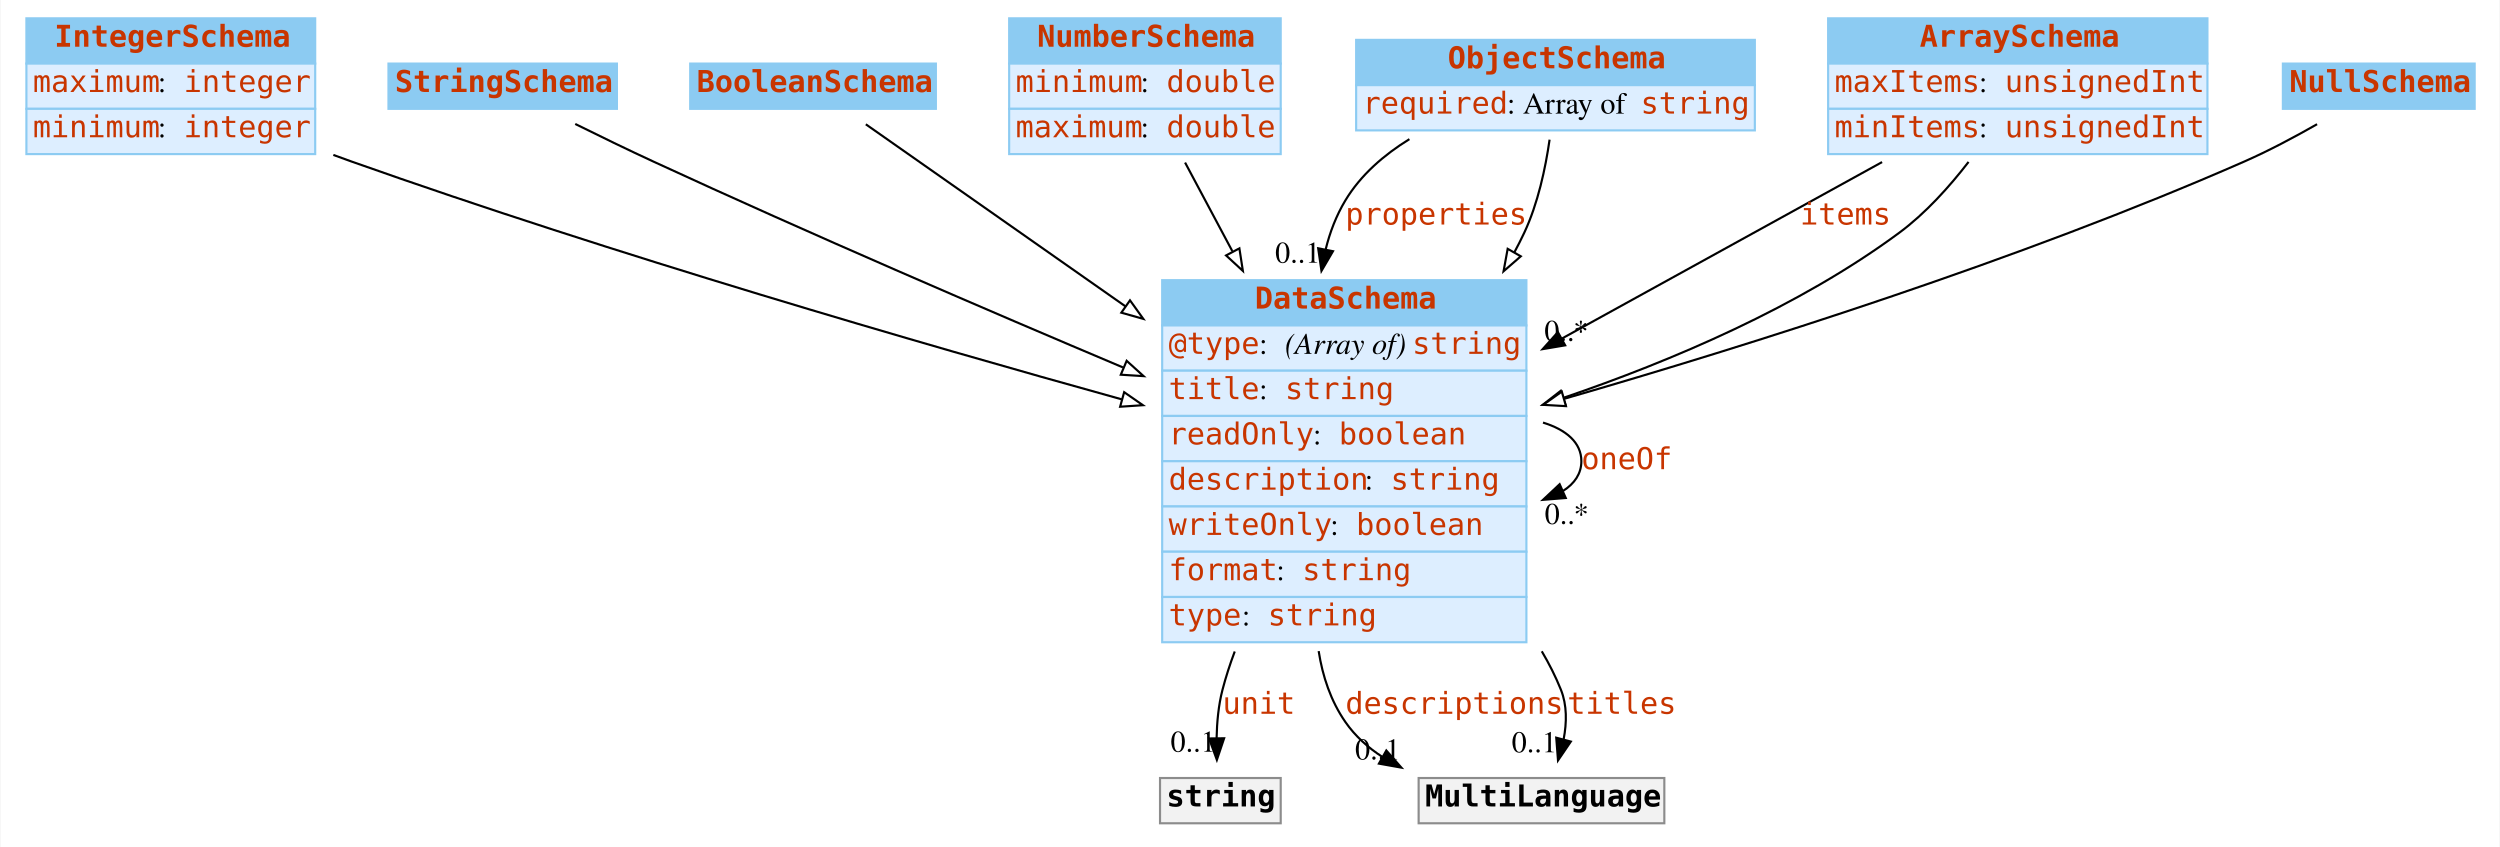
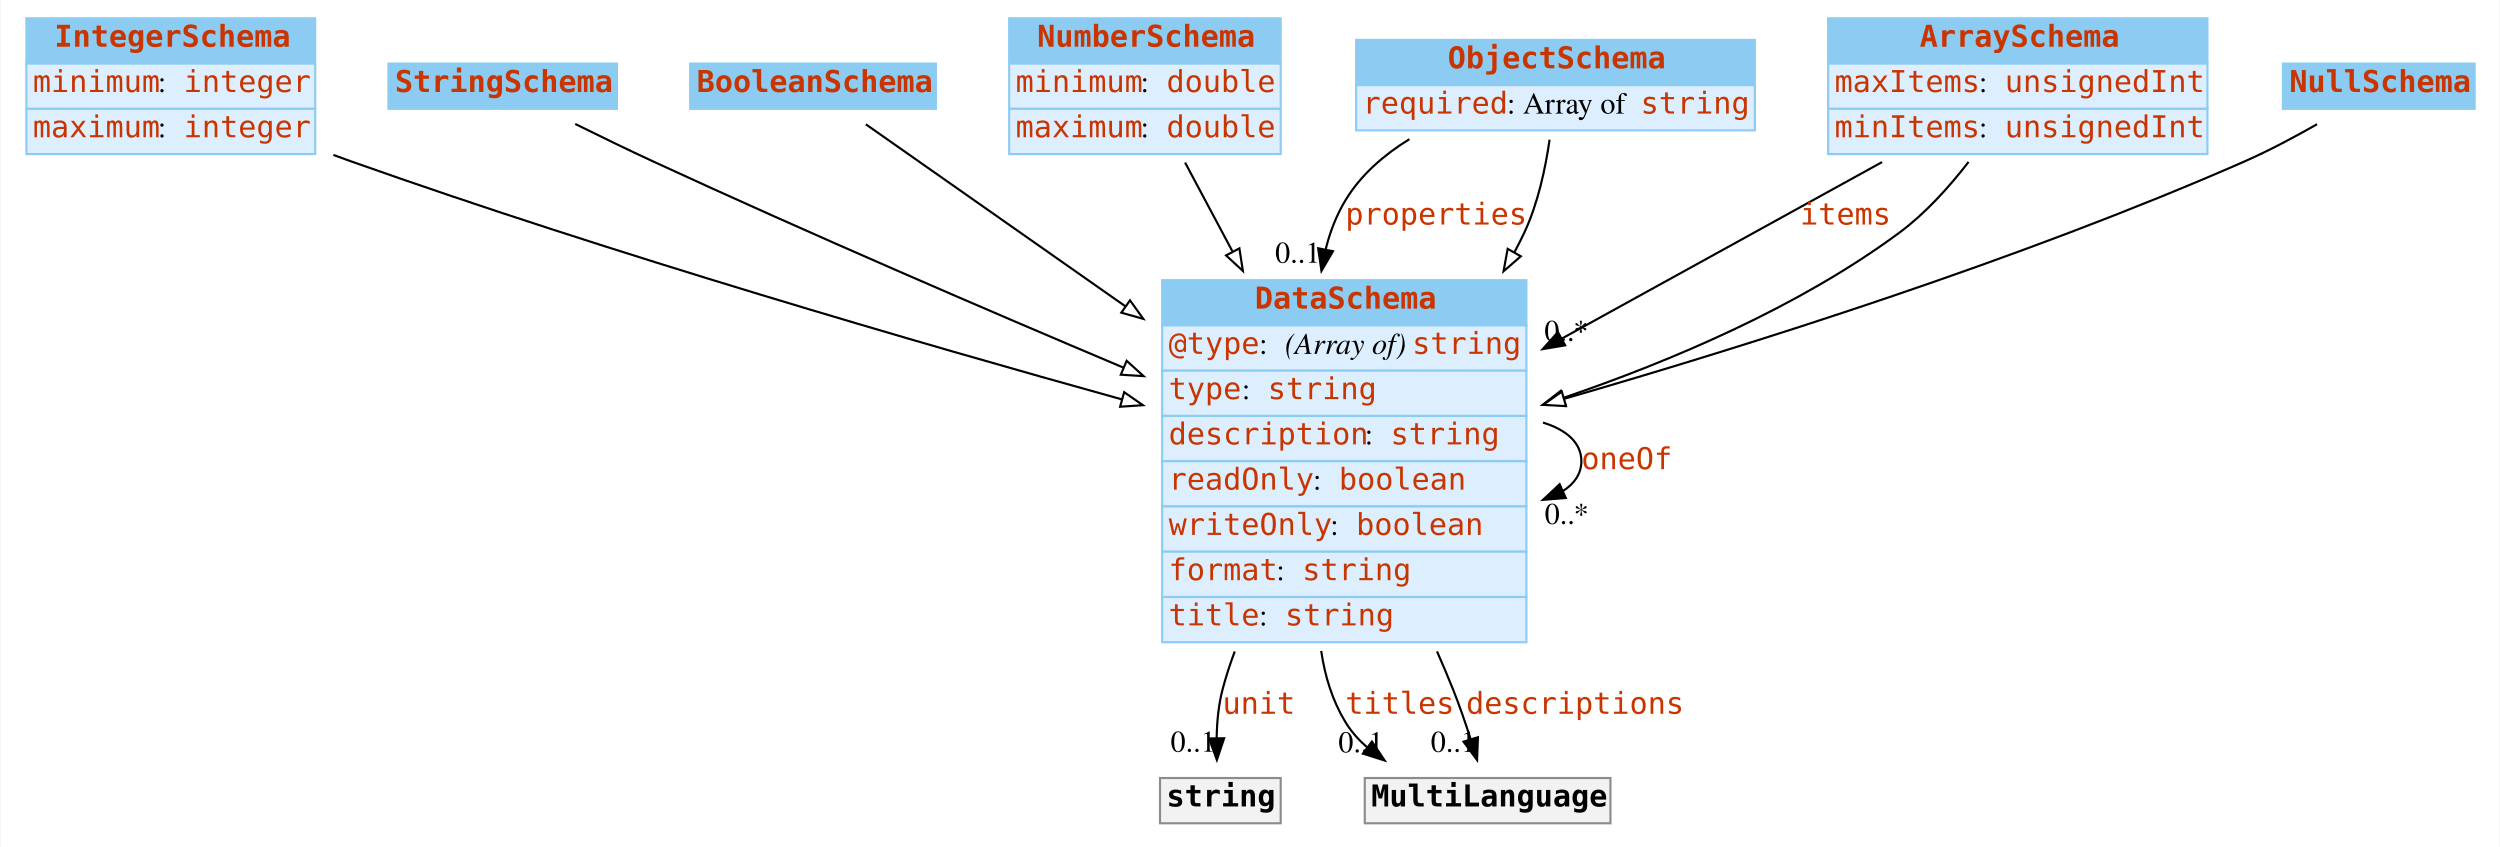
<svg xmlns="http://www.w3.org/2000/svg" width="1160pt" height="393pt" viewBox="0.00 0.00 1159.50 393.00">
  <g id="graph0" class="graph" transform="scale(1 1) rotate(0) translate(4 389)">
    <polygon fill="white" stroke="none" points="-4,4 -4,-389 1155.5,-389 1155.5,4 -4,4" />
    <g id="node1" class="node">
      <polygon fill="#8ccbf2" stroke="none" points="8,-359.5 8,-380.5 142,-380.5 142,-359.5 8,-359.5" />
      <polygon fill="none" stroke="#8ccbf2" points="8,-359.5 8,-380.5 142,-380.5 142,-359.5 8,-359.5" />
      <text text-anchor="start" x="21" y="-367.3" font-family="mono" font-weight="bold" font-size="14.00" fill="#c83500">IntegerSchema</text>
      <polygon fill="#ddeeff" stroke="none" points="8,-338.5 8,-359.5 142,-359.5 142,-338.5 8,-338.5" />
      <polygon fill="none" stroke="#8ccbf2" points="8,-338.5 8,-359.5 142,-359.5 142,-338.5 8,-338.5" />
-       <text text-anchor="start" x="11" y="-346.3" font-family="mono" font-size="14.00" fill="#c83500">maximum</text>
+       <text text-anchor="start" x="11" y="-346.3" font-family="mono" font-size="14.00" fill="#c83500">minimum</text>
      <text text-anchor="start" x="69" y="-346.3" font-family="Times,serif" font-size="14.00"> : </text>
      <text text-anchor="start" x="81" y="-346.3" font-family="mono" font-size="14.00" fill="#c83500">integer</text>
      <polygon fill="#ddeeff" stroke="none" points="8,-317.5 8,-338.5 142,-338.5 142,-317.5 8,-317.5" />
      <polygon fill="none" stroke="#8ccbf2" points="8,-317.5 8,-338.5 142,-338.5 142,-317.5 8,-317.5" />
-       <text text-anchor="start" x="11" y="-325.3" font-family="mono" font-size="14.00" fill="#c83500">minimum</text>
+       <text text-anchor="start" x="11" y="-325.3" font-family="mono" font-size="14.00" fill="#c83500">maximum</text>
      <text text-anchor="start" x="69" y="-325.3" font-family="Times,serif" font-size="14.00"> : </text>
      <text text-anchor="start" x="81" y="-325.3" font-family="mono" font-size="14.00" fill="#c83500">integer</text>
    </g>
    <g id="node8" class="node">
      <polygon fill="#8ccbf2" stroke="none" points="535,-238 535,-259 704,-259 704,-238 535,-238" />
      <polygon fill="none" stroke="#8ccbf2" points="535,-238 535,-259 704,-259 704,-238 535,-238" />
      <text text-anchor="start" x="578" y="-245.8" font-family="mono" font-weight="bold" font-size="14.00" fill="#c83500">DataSchema</text>
      <polygon fill="#ddeeff" stroke="none" points="535,-217 535,-238 704,-238 704,-217 535,-217" />
      <polygon fill="none" stroke="#8ccbf2" points="535,-217 535,-238 704,-238 704,-217 535,-217" />
      <text text-anchor="start" x="538" y="-224.8" font-family="mono" font-size="14.00" fill="#c83500">@type</text>
      <text text-anchor="start" x="580" y="-224.8" font-family="Times,serif" font-size="14.00"> : </text>
      <text text-anchor="start" x="592" y="-224.8" font-family="Times,serif" font-style="italic" font-size="14.00">(Array of) </text>
      <text text-anchor="start" x="651" y="-224.8" font-family="mono" font-size="14.00" fill="#c83500">string</text>
      <polygon fill="#ddeeff" stroke="none" points="535,-196 535,-217 704,-217 704,-196 535,-196" />
      <polygon fill="none" stroke="#8ccbf2" points="535,-196 535,-217 704,-217 704,-196 535,-196" />
-       <text text-anchor="start" x="538" y="-203.8" font-family="mono" font-size="14.00" fill="#c83500">title</text>
-       <text text-anchor="start" x="580" y="-203.8" font-family="Times,serif" font-size="14.00"> : </text>
-       <text text-anchor="start" x="592" y="-203.8" font-family="mono" font-size="14.00" fill="#c83500">string</text>
+       <text text-anchor="start" x="538" y="-203.8" font-family="mono" font-size="14.00" fill="#c83500">type</text>
+       <text text-anchor="start" x="572" y="-203.8" font-family="Times,serif" font-size="14.00"> : </text>
+       <text text-anchor="start" x="584" y="-203.8" font-family="mono" font-size="14.00" fill="#c83500">string</text>
      <polygon fill="#ddeeff" stroke="none" points="535,-175 535,-196 704,-196 704,-175 535,-175" />
      <polygon fill="none" stroke="#8ccbf2" points="535,-175 535,-196 704,-196 704,-175 535,-175" />
-       <text text-anchor="start" x="538" y="-182.8" font-family="mono" font-size="14.00" fill="#c83500">readOnly</text>
-       <text text-anchor="start" x="605" y="-182.8" font-family="Times,serif" font-size="14.00"> : </text>
-       <text text-anchor="start" x="617" y="-182.8" font-family="mono" font-size="14.00" fill="#c83500">boolean</text>
+       <text text-anchor="start" x="538" y="-182.8" font-family="mono" font-size="14.00" fill="#c83500">description</text>
+       <text text-anchor="start" x="629" y="-182.8" font-family="Times,serif" font-size="14.00"> : </text>
+       <text text-anchor="start" x="641" y="-182.8" font-family="mono" font-size="14.00" fill="#c83500">string</text>
      <polygon fill="#ddeeff" stroke="none" points="535,-154 535,-175 704,-175 704,-154 535,-154" />
      <polygon fill="none" stroke="#8ccbf2" points="535,-154 535,-175 704,-175 704,-154 535,-154" />
-       <text text-anchor="start" x="538" y="-161.8" font-family="mono" font-size="14.00" fill="#c83500">description</text>
-       <text text-anchor="start" x="629" y="-161.8" font-family="Times,serif" font-size="14.00"> : </text>
-       <text text-anchor="start" x="641" y="-161.8" font-family="mono" font-size="14.00" fill="#c83500">string</text>
+       <text text-anchor="start" x="538" y="-161.8" font-family="mono" font-size="14.00" fill="#c83500">readOnly</text>
+       <text text-anchor="start" x="605" y="-161.8" font-family="Times,serif" font-size="14.00"> : </text>
+       <text text-anchor="start" x="617" y="-161.8" font-family="mono" font-size="14.00" fill="#c83500">boolean</text>
      <polygon fill="#ddeeff" stroke="none" points="535,-133 535,-154 704,-154 704,-133 535,-133" />
      <polygon fill="none" stroke="#8ccbf2" points="535,-133 535,-154 704,-154 704,-133 535,-133" />
      <text text-anchor="start" x="538" y="-140.8" font-family="mono" font-size="14.00" fill="#c83500">writeOnly</text>
      <text text-anchor="start" x="613" y="-140.8" font-family="Times,serif" font-size="14.00"> : </text>
      <text text-anchor="start" x="625" y="-140.8" font-family="mono" font-size="14.00" fill="#c83500">boolean</text>
      <polygon fill="#ddeeff" stroke="none" points="535,-112 535,-133 704,-133 704,-112 535,-112" />
      <polygon fill="none" stroke="#8ccbf2" points="535,-112 535,-133 704,-133 704,-112 535,-112" />
      <text text-anchor="start" x="538" y="-119.8" font-family="mono" font-size="14.00" fill="#c83500">format</text>
      <text text-anchor="start" x="588" y="-119.8" font-family="Times,serif" font-size="14.00"> : </text>
      <text text-anchor="start" x="600" y="-119.8" font-family="mono" font-size="14.00" fill="#c83500">string</text>
      <polygon fill="#ddeeff" stroke="none" points="535,-91 535,-112 704,-112 704,-91 535,-91" />
      <polygon fill="none" stroke="#8ccbf2" points="535,-91 535,-112 704,-112 704,-91 535,-91" />
-       <text text-anchor="start" x="538" y="-98.8" font-family="mono" font-size="14.00" fill="#c83500">type</text>
-       <text text-anchor="start" x="572" y="-98.8" font-family="Times,serif" font-size="14.00"> : </text>
-       <text text-anchor="start" x="584" y="-98.8" font-family="mono" font-size="14.00" fill="#c83500">string</text>
+       <text text-anchor="start" x="538" y="-98.8" font-family="mono" font-size="14.00" fill="#c83500">title</text>
+       <text text-anchor="start" x="580" y="-98.8" font-family="Times,serif" font-size="14.00"> : </text>
+       <text text-anchor="start" x="592" y="-98.8" font-family="mono" font-size="14.00" fill="#c83500">string</text>
    </g>
    <g id="edge12" class="edge">
      <path fill="none" stroke="black" d="M150.421,-317.115C153.31,-316.043 156.177,-315.001 159,-314 280.254,-271.029 422.44,-229.727 516.283,-203.692" />
      <polygon fill="white" stroke="black" points="517.357,-207.026 526.061,-200.986 515.49,-200.28 517.357,-207.026" />
    </g>
    <g id="node2" class="node">
      <polygon fill="#8ccbf2" stroke="none" points="176,-338.5 176,-359.5 282,-359.5 282,-338.5 176,-338.5" />
      <polygon fill="none" stroke="#8ccbf2" points="176,-338.5 176,-359.5 282,-359.5 282,-338.5 176,-338.5" />
      <text text-anchor="start" x="179" y="-346.3" font-family="mono" font-weight="bold" font-size="14.00" fill="#c83500">StringSchema</text>
    </g>
    <g id="edge8" class="edge">
      <path fill="none" stroke="black" d="M262.658,-331.481C274.129,-325.796 287.068,-319.509 299,-314 371.232,-280.651 453.692,-245.15 516.812,-218.508" />
      <polygon fill="white" stroke="black" points="518.521,-221.586 526.376,-214.477 515.802,-215.136 518.521,-221.586" />
    </g>
    <g id="node3" class="node">
      <polygon fill="#8ccbf2" stroke="none" points="316,-338.5 316,-359.5 430,-359.5 430,-338.5 316,-338.5" />
      <polygon fill="none" stroke="#8ccbf2" points="316,-338.5 316,-359.5 430,-359.5 430,-338.5 316,-338.5" />
      <text text-anchor="start" x="319" y="-346.3" font-family="mono" font-weight="bold" font-size="14.00" fill="#c83500">BooleanSchema</text>
    </g>
    <g id="edge11" class="edge">
      <path fill="none" stroke="black" d="M397.487,-331.329C425.688,-311.554 473.83,-277.796 518.043,-246.793" />
      <polygon fill="white" stroke="black" points="520.069,-249.647 526.247,-241.04 516.05,-243.916 520.069,-249.647" />
    </g>
    <g id="node4" class="node">
      <polygon fill="#8ccbf2" stroke="none" points="464,-359.5 464,-380.5 590,-380.5 590,-359.5 464,-359.5" />
      <polygon fill="none" stroke="#8ccbf2" points="464,-359.5 464,-380.5 590,-380.5 590,-359.5 464,-359.5" />
      <text text-anchor="start" x="477" y="-367.3" font-family="mono" font-weight="bold" font-size="14.00" fill="#c83500">NumberSchema</text>
      <polygon fill="#ddeeff" stroke="none" points="464,-338.5 464,-359.5 590,-359.5 590,-338.5 464,-338.5" />
      <polygon fill="none" stroke="#8ccbf2" points="464,-338.5 464,-359.5 590,-359.5 590,-338.5 464,-338.5" />
      <text text-anchor="start" x="467" y="-346.3" font-family="mono" font-size="14.00" fill="#c83500">minimum</text>
      <text text-anchor="start" x="525" y="-346.3" font-family="Times,serif" font-size="14.00"> : </text>
      <text text-anchor="start" x="537" y="-346.3" font-family="mono" font-size="14.00" fill="#c83500">double</text>
      <polygon fill="#ddeeff" stroke="none" points="464,-317.5 464,-338.5 590,-338.5 590,-317.5 464,-317.5" />
      <polygon fill="none" stroke="#8ccbf2" points="464,-317.5 464,-338.5 590,-338.5 590,-317.5 464,-317.5" />
      <text text-anchor="start" x="467" y="-325.3" font-family="mono" font-size="14.00" fill="#c83500">maximum</text>
      <text text-anchor="start" x="525" y="-325.3" font-family="Times,serif" font-size="14.00"> : </text>
      <text text-anchor="start" x="537" y="-325.3" font-family="mono" font-size="14.00" fill="#c83500">double</text>
    </g>
    <g id="edge9" class="edge">
      <path fill="none" stroke="black" d="M545.618,-313.592C552.096,-301.445 559.714,-287.161 567.546,-272.476" />
      <polygon fill="white" stroke="black" points="570.824,-273.767 572.442,-263.296 564.648,-270.473 570.824,-273.767" />
    </g>
    <g id="node5" class="node">
      <polygon fill="#8ccbf2" stroke="none" points="625,-349.5 625,-370.5 810,-370.5 810,-349.5 625,-349.5" />
      <polygon fill="none" stroke="#8ccbf2" points="625,-349.5 625,-370.5 810,-370.5 810,-349.5 625,-349.5" />
      <text text-anchor="start" x="667.5" y="-357.3" font-family="mono" font-weight="bold" font-size="14.00" fill="#c83500">ObjectSchema</text>
      <polygon fill="#ddeeff" stroke="none" points="625,-328.5 625,-349.5 810,-349.5 810,-328.5 625,-328.5" />
      <polygon fill="none" stroke="#8ccbf2" points="625,-328.5 625,-349.5 810,-349.5 810,-328.5 625,-328.5" />
      <text text-anchor="start" x="628" y="-336.3" font-family="mono" font-size="14.00" fill="#c83500">required</text>
      <text text-anchor="start" x="695" y="-336.3" font-family="Times,serif" font-size="14.00"> : Array of </text>
      <text text-anchor="start" x="757" y="-336.3" font-family="mono" font-size="14.00" fill="#c83500">string</text>
    </g>
    <g id="edge1" class="edge">
      <path fill="none" stroke="black" d="M649.716,-324.433C637.888,-317.136 627.106,-307.814 620,-296 615.763,-288.956 612.808,-281.232 610.841,-273.206" />
      <polygon fill="black" stroke="black" points="614.257,-272.439 608.912,-263.291 607.386,-273.776 614.257,-272.439" />
      <text text-anchor="start" x="620" y="-284.8" font-family="mono" font-size="14.00" fill="#c83500">properties</text>
      <text text-anchor="middle" x="597.912" y="-267.091" font-family="Times,serif" font-size="14.00">0..1</text>
    </g>
    <g id="edge7" class="edge">
      <path fill="none" stroke="black" d="M714.756,-324.198C712.854,-310.948 709.367,-294.538 703,-281 701.584,-277.99 700.066,-274.989 698.46,-272.007" />
      <polygon fill="white" stroke="black" points="701.39,-270.079 693.4,-263.122 695.308,-273.543 701.39,-270.079" />
    </g>
    <g id="node6" class="node">
      <polygon fill="#8ccbf2" stroke="none" points="844,-359.5 844,-380.5 1020,-380.5 1020,-359.5 844,-359.5" />
      <polygon fill="none" stroke="#8ccbf2" points="844,-359.5 844,-380.5 1020,-380.5 1020,-359.5 844,-359.5" />
      <text text-anchor="start" x="886.5" y="-367.3" font-family="mono" font-weight="bold" font-size="14.00" fill="#c83500">ArraySchema</text>
      <polygon fill="#ddeeff" stroke="none" points="844,-338.5 844,-359.5 1020,-359.5 1020,-338.5 844,-338.5" />
      <polygon fill="none" stroke="#8ccbf2" points="844,-338.5 844,-359.5 1020,-359.5 1020,-338.5 844,-338.5" />
      <text text-anchor="start" x="847" y="-346.3" font-family="mono" font-size="14.00" fill="#c83500">maxItems</text>
      <text text-anchor="start" x="914" y="-346.3" font-family="Times,serif" font-size="14.00"> : </text>
      <text text-anchor="start" x="926" y="-346.3" font-family="mono" font-size="14.00" fill="#c83500">unsignedInt</text>
      <polygon fill="#ddeeff" stroke="none" points="844,-317.5 844,-338.5 1020,-338.5 1020,-317.5 844,-317.5" />
      <polygon fill="none" stroke="#8ccbf2" points="844,-317.5 844,-338.5 1020,-338.5 1020,-317.5 844,-317.5" />
      <text text-anchor="start" x="847" y="-325.3" font-family="mono" font-size="14.00" fill="#c83500">minItems</text>
      <text text-anchor="start" x="914" y="-325.3" font-family="Times,serif" font-size="14.00"> : </text>
      <text text-anchor="start" x="926" y="-325.3" font-family="mono" font-size="14.00" fill="#c83500">unsignedInt</text>
    </g>
    <g id="edge2" class="edge">
      <path fill="none" stroke="black" d="M869.036,-313.8C826.518,-290.367 769.45,-258.916 720.57,-231.977" />
      <polygon fill="black" stroke="black" points="721.991,-228.764 711.543,-227.002 718.612,-234.894 721.991,-228.764" />
      <text text-anchor="start" x="831" y="-284.8" font-family="mono" font-size="14.00" fill="#c83500">items</text>
      <text text-anchor="middle" x="722.543" y="-230.802" font-family="Times,serif" font-size="14.00">0..*</text>
    </g>
    <g id="edge13" class="edge">
      <path fill="none" stroke="black" d="M909.16,-313.866C900.205,-302.254 889.154,-289.989 877,-281 830.52,-246.624 771.189,-221.457 721.145,-204.394" />
      <polygon fill="white" stroke="black" points="722.185,-201.051 711.591,-201.195 719.962,-207.689 722.185,-201.051" />
    </g>
    <g id="node7" class="node">
      <polygon fill="#8ccbf2" stroke="none" points="1055,-338.5 1055,-359.5 1144,-359.5 1144,-338.5 1055,-338.5" />
      <polygon fill="none" stroke="#8ccbf2" points="1055,-338.5 1055,-359.5 1144,-359.5 1144,-338.5 1055,-338.5" />
      <text text-anchor="start" x="1058" y="-346.3" font-family="mono" font-weight="bold" font-size="14.00" fill="#c83500">NullSchema</text>
    </g>
    <g id="edge10" class="edge">
      <path fill="none" stroke="black" d="M1070.87,-331.369C1060.45,-325.421 1048.39,-318.997 1037,-314 932.378,-268.113 807.41,-228.761 721.532,-203.958" />
      <polygon fill="white" stroke="black" points="722.358,-200.554 711.78,-201.155 720.425,-207.281 722.358,-200.554" />
    </g>
-     <g id="edge6" class="edge">
+     <g id="edge3" class="edge">
      <path fill="none" stroke="black" d="M711.701,-192.923C722.485,-189.615 729.5,-183.641 729.5,-175 729.5,-169.195 726.333,-164.593 720.984,-161.195" />
      <polygon fill="black" stroke="black" points="722.262,-157.933 711.701,-157.077 719.424,-164.331 722.262,-157.933" />
      <text text-anchor="start" x="729.5" y="-171.3" font-family="mono" font-size="14.00" fill="#c83500">oneOf</text>
      <text text-anchor="middle" x="722.701" y="-145.877" font-family="Times,serif" font-size="14.00">0..*</text>
    </g>
    <g id="node9" class="node">
      <polygon fill="#f2f2f2" stroke="none" points="534,-7 534,-28 590,-28 590,-7 534,-7" />
      <polygon fill="none" stroke="#8c8c8c" points="534,-7 534,-28 590,-28 590,-7 534,-7" />
      <text text-anchor="start" x="537" y="-14.8" font-family="mono" font-weight="bold" font-size="14.00">string</text>
    </g>
-     <g id="edge3" class="edge">
+     <g id="edge4" class="edge">
      <path fill="none" stroke="black" d="M568.67,-86.712C566.464,-80.83 564.537,-74.898 563,-69 561.125,-61.805 560.392,-53.828 560.248,-46.398" />
      <polygon fill="black" stroke="black" points="563.747,-46.441 560.377,-36.396 556.748,-46.35 563.747,-46.441" />
      <text text-anchor="start" x="563" y="-57.8" font-family="mono" font-size="14.00" fill="#c83500">unit</text>
      <text text-anchor="middle" x="549.377" y="-40.196" font-family="Times,serif" font-size="14.00">0..1</text>
    </g>
    <g id="node10" class="node">
-       <polygon fill="#f2f2f2" stroke="none" points="654,-7 654,-28 768,-28 768,-7 654,-7" />
-       <polygon fill="none" stroke="#8c8c8c" points="654,-7 654,-28 768,-28 768,-7 654,-7" />
-       <text text-anchor="start" x="657" y="-14.8" font-family="mono" font-weight="bold" font-size="14.00">MultiLanguage</text>
-     </g>
-     <g id="edge4" class="edge">
-       <path fill="none" stroke="black" d="M607.612,-86.893C609.435,-75.124 613.236,-63.761 620,-54 624.542,-47.446 630.494,-42.118 637.183,-37.788" />
-       <polygon fill="black" stroke="black" points="639.006,-40.779 645.999,-32.82 635.569,-34.68 639.006,-40.779" />
-       <text text-anchor="start" x="620" y="-57.8" font-family="mono" font-size="14.00" fill="#c83500">descriptions</text>
-       <text text-anchor="middle" x="634.999" y="-36.62" font-family="Times,serif" font-size="14.00">0..1</text>
+       <polygon fill="#f2f2f2" stroke="none" points="629,-7 629,-28 743,-28 743,-7 629,-7" />
+       <polygon fill="none" stroke="#8c8c8c" points="629,-7 629,-28 743,-28 743,-7 629,-7" />
+       <text text-anchor="start" x="632" y="-14.8" font-family="mono" font-weight="bold" font-size="14.00">MultiLanguage</text>
    </g>
    <g id="edge5" class="edge">
-       <path fill="none" stroke="black" d="M711.135,-86.8C714.542,-81.044 717.542,-75.1 720,-69 722.901,-61.801 722.743,-53.643 721.288,-46.036" />
-       <polygon fill="black" stroke="black" points="724.612,-44.914 718.664,-36.146 717.846,-46.709 724.612,-44.914" />
-       <text text-anchor="start" x="723" y="-57.8" font-family="mono" font-size="14.00" fill="#c83500">titles</text>
-       <text text-anchor="middle" x="707.664" y="-39.946" font-family="Times,serif" font-size="14.00">0..1</text>
+       <path fill="none" stroke="black" d="M608.788,-86.974C610.49,-75.324 613.944,-63.972 620,-54 622.708,-49.541 626.194,-45.62 630.146,-42.177" />
+       <polygon fill="black" stroke="black" points="632.325,-44.919 638.241,-36.13 628.135,-39.31 632.325,-44.919" />
+       <text text-anchor="start" x="620" y="-57.8" font-family="mono" font-size="14.00" fill="#c83500">titles</text>
+       <text text-anchor="middle" x="627.241" y="-39.93" font-family="Times,serif" font-size="14.00">0..1</text>
+     </g>
+     <g id="edge6" class="edge">
+       <path fill="none" stroke="black" d="M662.525,-86.761C665.146,-80.791 667.664,-74.832 670,-69 672.935,-61.671 675.716,-53.577 678.111,-46.075" />
+       <polygon fill="black" stroke="black" points="681.511,-46.926 681.115,-36.339 674.822,-44.862 681.511,-46.926" />
+       <text text-anchor="start" x="676" y="-57.8" font-family="mono" font-size="14.00" fill="#c83500">descriptions</text>
+       <text text-anchor="middle" x="670.115" y="-40.139" font-family="Times,serif" font-size="14.00">0..1</text>
    </g>
  </g>
</svg>
